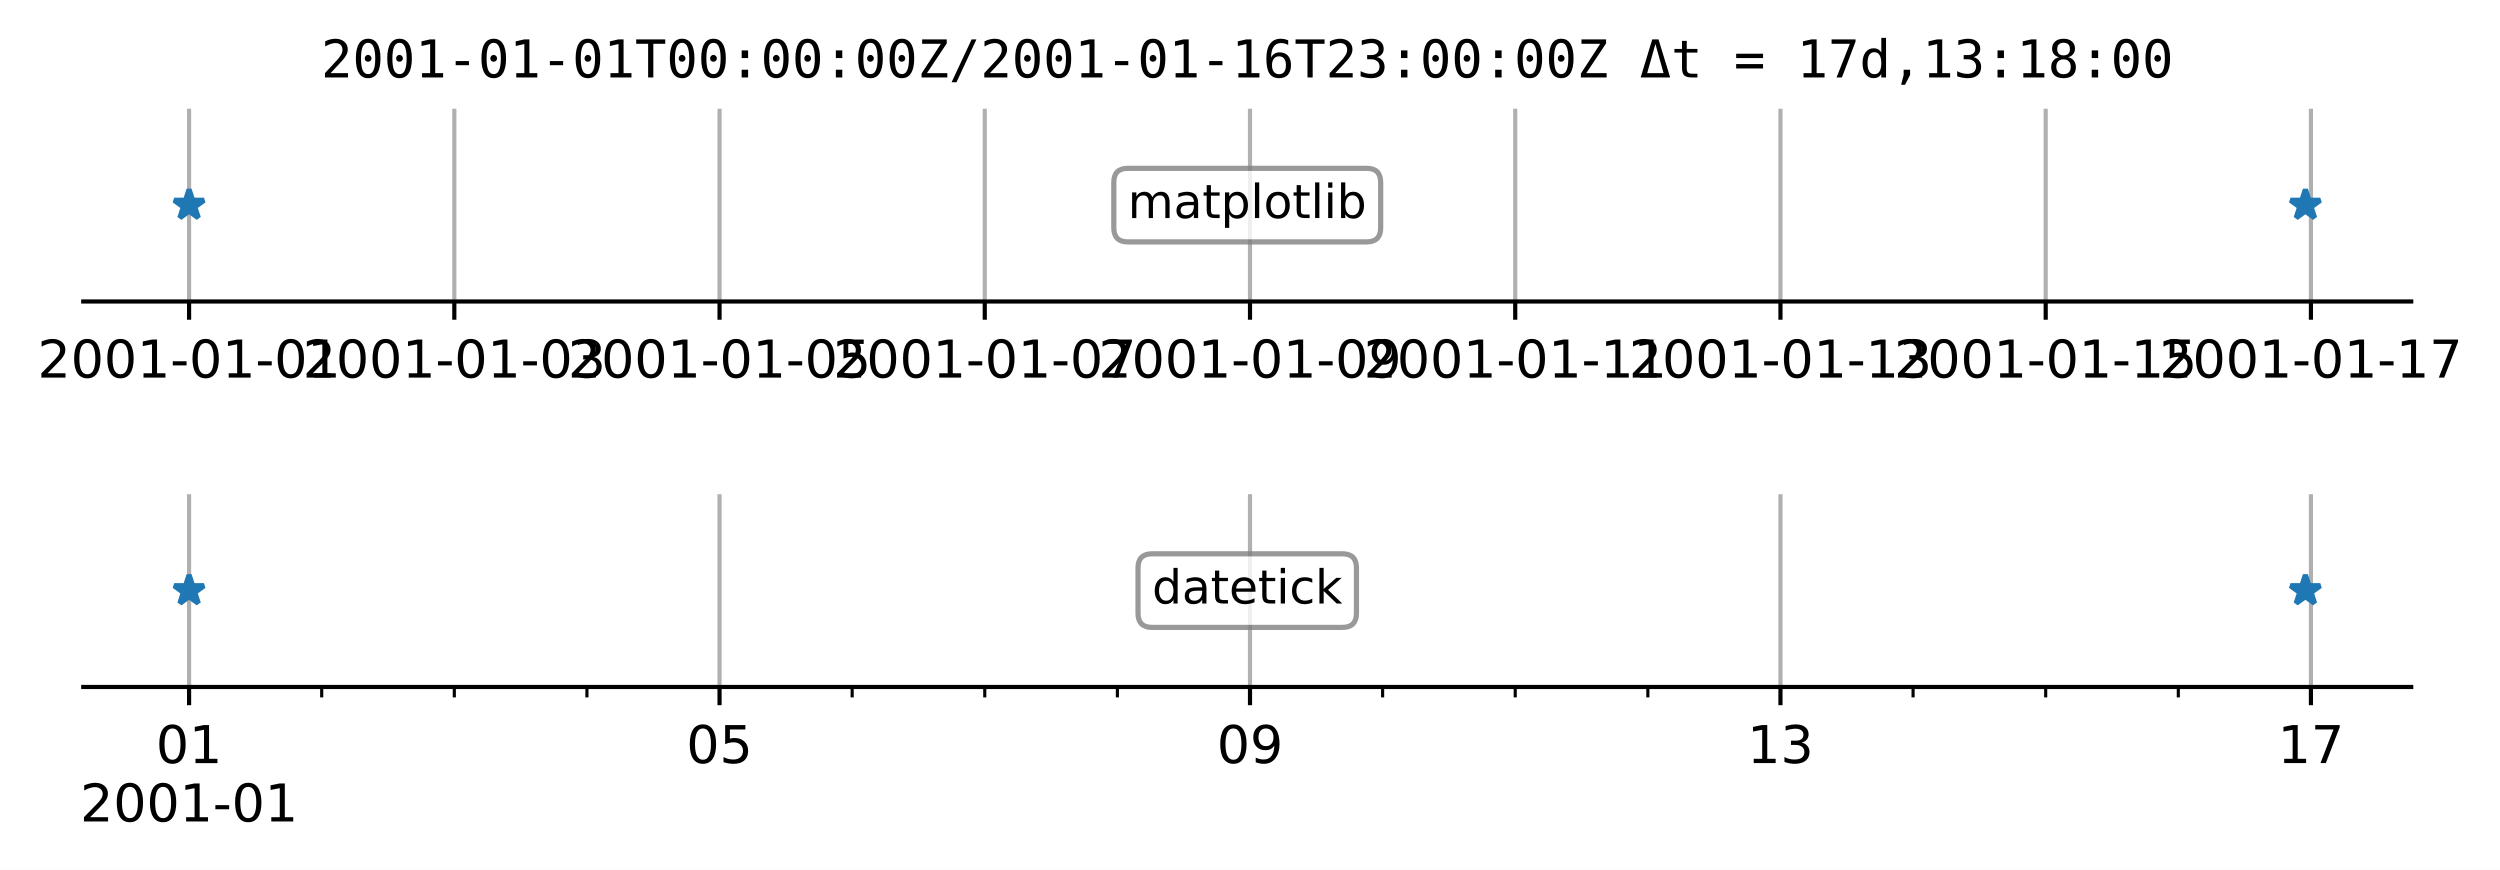
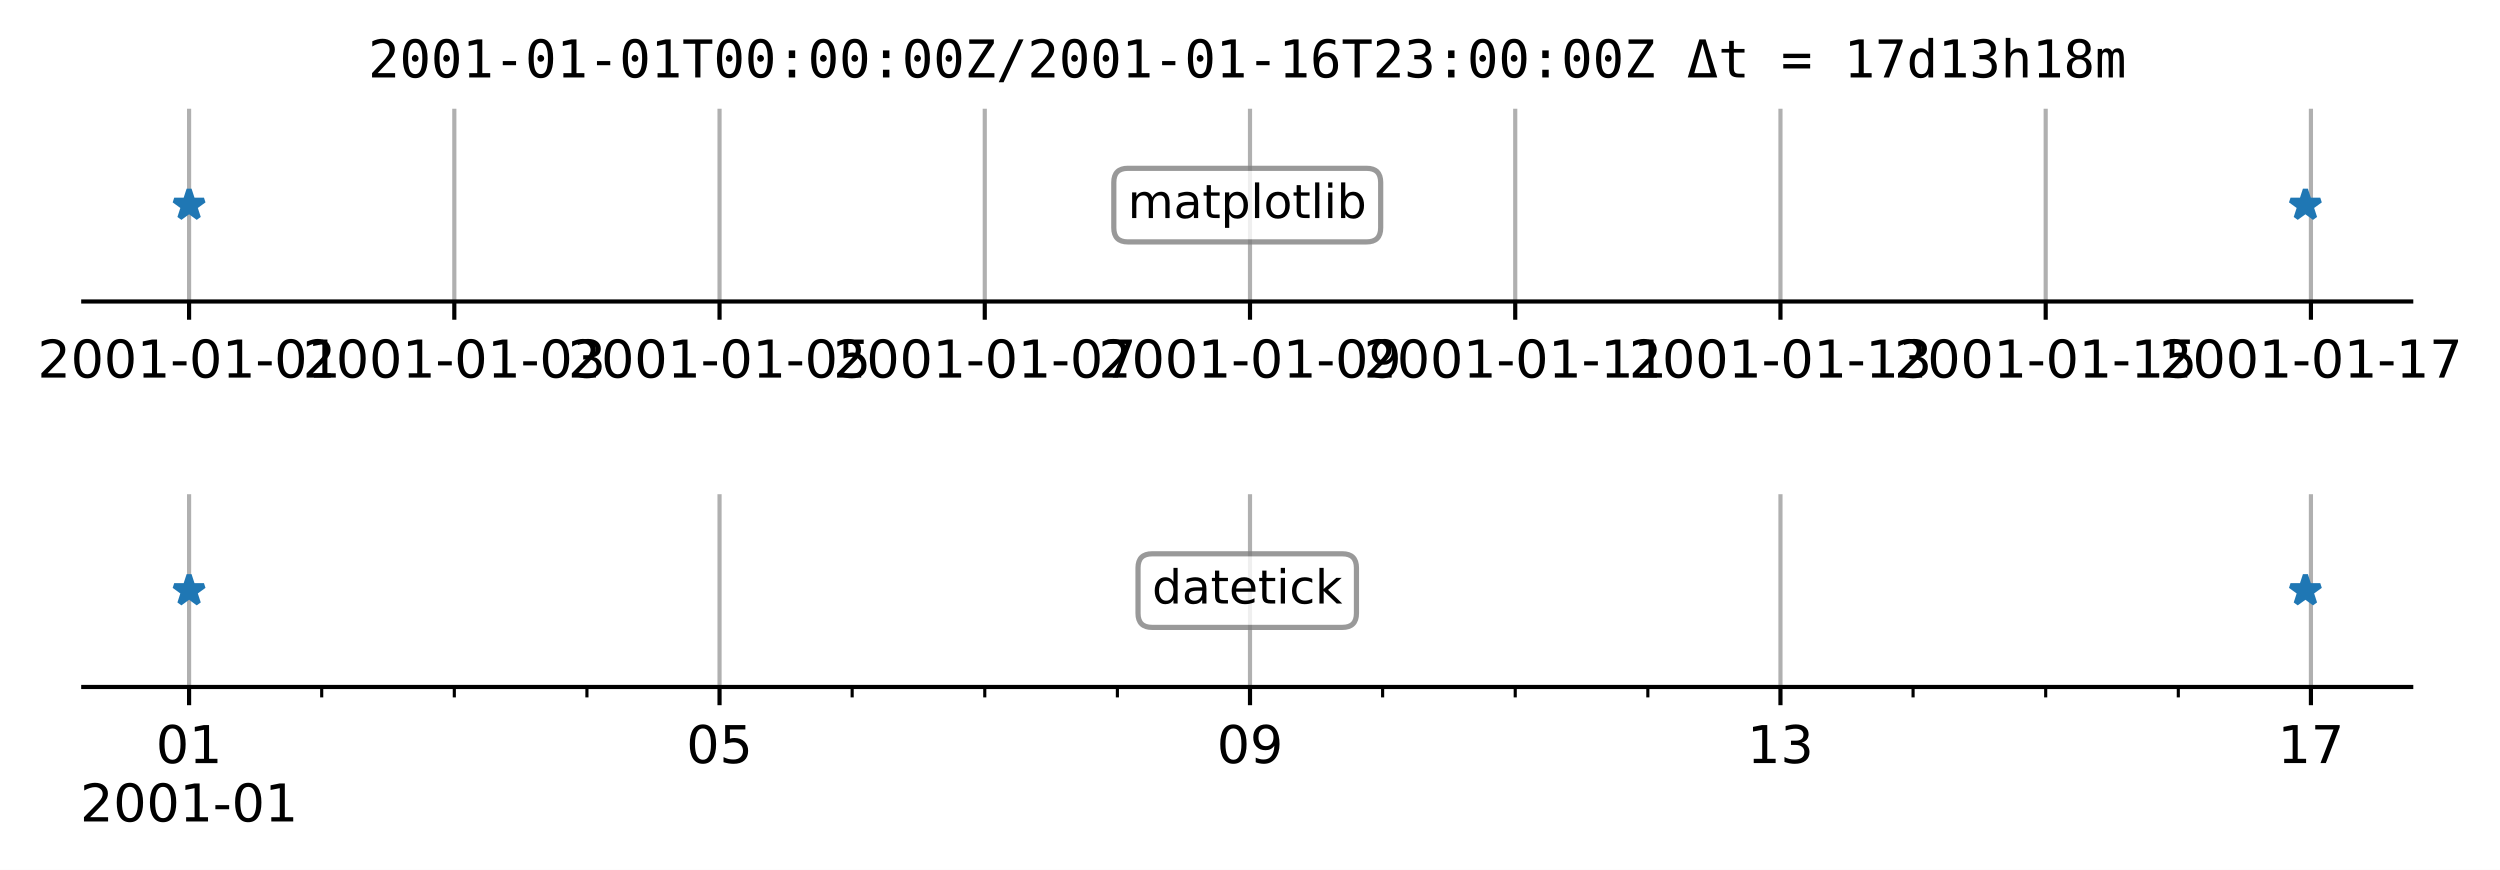
<svg xmlns="http://www.w3.org/2000/svg" xmlns:xlink="http://www.w3.org/1999/xlink" width="479.393pt" height="166.808pt" viewBox="0 0 479.393 166.808" version="1.1">
  <defs>
    <style type="text/css">*{stroke-linejoin: round; stroke-linecap: butt}</style>
  </defs>
  <g id="figure_1">
    <g id="patch_1">
      <path d="M 0 166.808  L 479.393 166.808  L 479.393 0  L 0 0  z " style="fill: #ffffff" />
    </g>
    <g id="axes_1">
      <g id="patch_2">
        <path d="M 15.967 57.812  L 462.367 57.812  L 462.367 20.852  L 15.967 20.852  z " style="fill: #ffffff" />
      </g>
      <g id="matplotlib.axis_1">
        <g id="xtick_1">
          <g id="line2d_1">
            <path d="M 36.258 57.812  L 36.258 20.852  " clip-path="url(#p14932a8b73)" style="fill: none; stroke: #b0b0b0; stroke-width: 0.8; stroke-linecap: square" />
          </g>
          <g id="line2d_2">
            <defs>
              <path id="m1e6c41ab66" d="M 0 0  L 0 3.5  " style="stroke: #000000; stroke-width: 0.8" />
            </defs>
            <g>
              <use xlink:href="#m1e6c41ab66" x="36.258" y="57.812" style="stroke: #000000; stroke-width: 0.8" />
            </g>
          </g>
          <g id="text_1">
            <text style="font-size: 10px; font-family: 'DejaVu Sans', 'Bitstream Vera Sans', 'Computer Modern Sans Serif', 'Lucida Grande', 'Verdana', 'Geneva', 'Lucid', 'Arial', 'Helvetica', 'Avant Garde', sans-serif; text-anchor: middle" x="36.258" y="72.41" transform="rotate(-0 36.25781 72.41)">2001-01-01</text>
          </g>
        </g>
        <g id="xtick_2">
          <g id="line2d_3">
            <path d="M 87.118 57.812  L 87.118 20.852  " clip-path="url(#p14932a8b73)" style="fill: none; stroke: #b0b0b0; stroke-width: 0.8; stroke-linecap: square" />
          </g>
          <g id="line2d_4">
            <g>
              <use xlink:href="#m1e6c41ab66" x="87.118" y="57.812" style="stroke: #000000; stroke-width: 0.8" />
            </g>
          </g>
          <g id="text_2">
            <text style="font-size: 10px; font-family: 'DejaVu Sans', 'Bitstream Vera Sans', 'Computer Modern Sans Serif', 'Lucida Grande', 'Verdana', 'Geneva', 'Lucid', 'Arial', 'Helvetica', 'Avant Garde', sans-serif; text-anchor: middle" x="87.118" y="72.41" transform="rotate(-0 87.11753 72.41)">2001-01-03</text>
          </g>
        </g>
        <g id="xtick_3">
          <g id="line2d_5">
            <path d="M 137.977 57.812  L 137.977 20.852  " clip-path="url(#p14932a8b73)" style="fill: none; stroke: #b0b0b0; stroke-width: 0.8; stroke-linecap: square" />
          </g>
          <g id="line2d_6">
            <g>
              <use xlink:href="#m1e6c41ab66" x="137.977" y="57.812" style="stroke: #000000; stroke-width: 0.8" />
            </g>
          </g>
          <g id="text_3">
            <text style="font-size: 10px; font-family: 'DejaVu Sans', 'Bitstream Vera Sans', 'Computer Modern Sans Serif', 'Lucida Grande', 'Verdana', 'Geneva', 'Lucid', 'Arial', 'Helvetica', 'Avant Garde', sans-serif; text-anchor: middle" x="137.977" y="72.41" transform="rotate(-0 137.9773 72.41)">2001-01-05</text>
          </g>
        </g>
        <g id="xtick_4">
          <g id="line2d_7">
            <path d="M 188.837 57.812  L 188.837 20.852  " clip-path="url(#p14932a8b73)" style="fill: none; stroke: #b0b0b0; stroke-width: 0.8; stroke-linecap: square" />
          </g>
          <g id="line2d_8">
            <g>
              <use xlink:href="#m1e6c41ab66" x="188.837" y="57.812" style="stroke: #000000; stroke-width: 0.8" />
            </g>
          </g>
          <g id="text_4">
            <text style="font-size: 10px; font-family: 'DejaVu Sans', 'Bitstream Vera Sans', 'Computer Modern Sans Serif', 'Lucida Grande', 'Verdana', 'Geneva', 'Lucid', 'Arial', 'Helvetica', 'Avant Garde', sans-serif; text-anchor: middle" x="188.837" y="72.41" transform="rotate(-0 188.837 72.41)">2001-01-07</text>
          </g>
        </g>
        <g id="xtick_5">
          <g id="line2d_9">
            <path d="M 239.697 57.812  L 239.697 20.852  " clip-path="url(#p14932a8b73)" style="fill: none; stroke: #b0b0b0; stroke-width: 0.8; stroke-linecap: square" />
          </g>
          <g id="line2d_10">
            <g>
              <use xlink:href="#m1e6c41ab66" x="239.697" y="57.812" style="stroke: #000000; stroke-width: 0.8" />
            </g>
          </g>
          <g id="text_5">
            <text style="font-size: 10px; font-family: 'DejaVu Sans', 'Bitstream Vera Sans', 'Computer Modern Sans Serif', 'Lucida Grande', 'Verdana', 'Geneva', 'Lucid', 'Arial', 'Helvetica', 'Avant Garde', sans-serif; text-anchor: middle" x="239.697" y="72.41" transform="rotate(-0 239.6967 72.41)">2001-01-09</text>
          </g>
        </g>
        <g id="xtick_6">
          <g id="line2d_11">
            <path d="M 290.556 57.812  L 290.556 20.852  " clip-path="url(#p14932a8b73)" style="fill: none; stroke: #b0b0b0; stroke-width: 0.8; stroke-linecap: square" />
          </g>
          <g id="line2d_12">
            <g>
              <use xlink:href="#m1e6c41ab66" x="290.556" y="57.812" style="stroke: #000000; stroke-width: 0.8" />
            </g>
          </g>
          <g id="text_6">
            <text style="font-size: 10px; font-family: 'DejaVu Sans', 'Bitstream Vera Sans', 'Computer Modern Sans Serif', 'Lucida Grande', 'Verdana', 'Geneva', 'Lucid', 'Arial', 'Helvetica', 'Avant Garde', sans-serif; text-anchor: middle" x="290.556" y="72.41" transform="rotate(-0 290.5564 72.41)">2001-01-11</text>
          </g>
        </g>
        <g id="xtick_7">
          <g id="line2d_13">
            <path d="M 341.416 57.812  L 341.416 20.852  " clip-path="url(#p14932a8b73)" style="fill: none; stroke: #b0b0b0; stroke-width: 0.8; stroke-linecap: square" />
          </g>
          <g id="line2d_14">
            <g>
              <use xlink:href="#m1e6c41ab66" x="341.416" y="57.812" style="stroke: #000000; stroke-width: 0.8" />
            </g>
          </g>
          <g id="text_7">
            <text style="font-size: 10px; font-family: 'DejaVu Sans', 'Bitstream Vera Sans', 'Computer Modern Sans Serif', 'Lucida Grande', 'Verdana', 'Geneva', 'Lucid', 'Arial', 'Helvetica', 'Avant Garde', sans-serif; text-anchor: middle" x="341.416" y="72.41" transform="rotate(-0 341.4161 72.41)">2001-01-13</text>
          </g>
        </g>
        <g id="xtick_8">
          <g id="line2d_15">
            <path d="M 392.276 57.812  L 392.276 20.852  " clip-path="url(#p14932a8b73)" style="fill: none; stroke: #b0b0b0; stroke-width: 0.8; stroke-linecap: square" />
          </g>
          <g id="line2d_16">
            <g>
              <use xlink:href="#m1e6c41ab66" x="392.276" y="57.812" style="stroke: #000000; stroke-width: 0.8" />
            </g>
          </g>
          <g id="text_8">
            <text style="font-size: 10px; font-family: 'DejaVu Sans', 'Bitstream Vera Sans', 'Computer Modern Sans Serif', 'Lucida Grande', 'Verdana', 'Geneva', 'Lucid', 'Arial', 'Helvetica', 'Avant Garde', sans-serif; text-anchor: middle" x="392.276" y="72.41" transform="rotate(-0 392.2759 72.41)">2001-01-15</text>
          </g>
        </g>
        <g id="xtick_9">
          <g id="line2d_17">
            <path d="M 443.136 57.812  L 443.136 20.852  " clip-path="url(#p14932a8b73)" style="fill: none; stroke: #b0b0b0; stroke-width: 0.8; stroke-linecap: square" />
          </g>
          <g id="line2d_18">
            <g>
              <use xlink:href="#m1e6c41ab66" x="443.136" y="57.812" style="stroke: #000000; stroke-width: 0.8" />
            </g>
          </g>
          <g id="text_9">
            <text style="font-size: 10px; font-family: 'DejaVu Sans', 'Bitstream Vera Sans', 'Computer Modern Sans Serif', 'Lucida Grande', 'Verdana', 'Geneva', 'Lucid', 'Arial', 'Helvetica', 'Avant Garde', sans-serif; text-anchor: middle" x="443.136" y="72.41" transform="rotate(-0 443.1356 72.41)">2001-01-17</text>
          </g>
        </g>
      </g>
      <g id="line2d_19">
        <defs>
          <path id="maf42e94cd1" d="M 0 -3  L -0.674 -0.927  L -2.853 -0.927  L -1.09 0.354  L -1.763 2.427  L -0 1.146  L 1.763 2.427  L 1.09 0.354  L 2.853 -0.927  L 0.674 -0.927  z " style="stroke: #1f77b4; stroke-linejoin: bevel" />
        </defs>
        <g clip-path="url(#p14932a8b73)">
          <use xlink:href="#maf42e94cd1" x="36.258" y="39.332" style="fill: #1f77b4; stroke: #1f77b4; stroke-linejoin: bevel" />
          <use xlink:href="#maf42e94cd1" x="442.076" y="39.332" style="fill: #1f77b4; stroke: #1f77b4; stroke-linejoin: bevel" />
        </g>
      </g>
      <g id="patch_3">
        <path d="M 15.967 57.812  L 462.367 57.812  " style="fill: none; stroke: #000000; stroke-width: 0.8; stroke-linejoin: miter; stroke-linecap: square" />
      </g>
      <g id="text_10">
        <g id="patch_4">
          <path d="M 216.28 46.387  L 262.054 46.387  Q 264.754 46.387 264.754 43.687  L 264.754 34.976  Q 264.754 32.276 262.054 32.276  L 216.28 32.276  Q 213.58 32.276 213.58 34.976  L 213.58 43.687  Q 213.58 46.387 216.28 46.387  z " style="fill: #ffffff; opacity: 0.8; stroke: #808080; stroke-linejoin: miter" />
        </g>
        <text style="font-size: 9px; font-family: 'DejaVu Sans', 'Bitstream Vera Sans', 'Computer Modern Sans Serif', 'Lucida Grande', 'Verdana', 'Geneva', 'Lucid', 'Arial', 'Helvetica', 'Avant Garde', sans-serif; text-anchor: middle" x="239.167" y="41.815" transform="rotate(-0 239.1669 41.815)">matplotlib</text>
      </g>
      <g id="text_11">
-         <text style="font-size: 10px; font-family: 'DejaVu Sans Mono', 'Bitstream Vera Sans Mono', 'Computer Modern Typewriter', 'Andale Mono', 'Nimbus Mono L', 'Courier New', 'Courier', 'Fixed', 'Terminal', monospace; text-anchor: middle" x="239.167" y="14.852" transform="rotate(-0 239.1669 14.85156)">2001-01-01T00:00:00Z/2001-01-16T23:00:00Z Δt = 17d,13:18:00</text>
+         <text style="font-size: 10px; font-family: 'DejaVu Sans Mono', 'Bitstream Vera Sans Mono', 'Computer Modern Typewriter', 'Andale Mono', 'Nimbus Mono L', 'Courier New', 'Courier', 'Fixed', 'Terminal', monospace; text-anchor: middle" x="239.167" y="14.852" transform="rotate(-0 239.1669 14.85156)">2001-01-01T00:00:00Z/2001-01-16T23:00:00Z Δt = 17d13h18m</text>
      </g>
    </g>
    <g id="axes_2">
      <g id="patch_5">
        <path d="M 15.967 131.732  L 462.367 131.732  L 462.367 94.772  L 15.967 94.772  z " style="fill: #ffffff" />
      </g>
      <g id="matplotlib.axis_2">
        <g id="xtick_10">
          <g id="line2d_20">
            <path d="M 36.258 131.732  L 36.258 94.772  " clip-path="url(#p9f09c62c2f)" style="fill: none; stroke: #b0b0b0; stroke-width: 0.8; stroke-linecap: square" />
          </g>
          <g id="line2d_21">
            <g>
              <use xlink:href="#m1e6c41ab66" x="36.258" y="131.732" style="stroke: #000000; stroke-width: 0.8" />
            </g>
          </g>
          <g id="text_12">
            <text style="font-size: 10px; font-family: 'DejaVu Sans', 'Bitstream Vera Sans', 'Computer Modern Sans Serif', 'Lucida Grande', 'Verdana', 'Geneva', 'Lucid', 'Arial', 'Helvetica', 'Avant Garde', sans-serif" transform="translate(29.89531 146.33)">01</text>
            <text style="font-size: 10px; font-family: 'DejaVu Sans', 'Bitstream Vera Sans', 'Computer Modern Sans Serif', 'Lucida Grande', 'Verdana', 'Geneva', 'Lucid', 'Arial', 'Helvetica', 'Avant Garde', sans-serif" transform="translate(15.36641 157.5278)">2001-01</text>
          </g>
        </g>
        <g id="xtick_11">
          <g id="line2d_22">
            <path d="M 137.977 131.732  L 137.977 94.772  " clip-path="url(#p9f09c62c2f)" style="fill: none; stroke: #b0b0b0; stroke-width: 0.8; stroke-linecap: square" />
          </g>
          <g id="line2d_23">
            <g>
              <use xlink:href="#m1e6c41ab66" x="137.977" y="131.732" style="stroke: #000000; stroke-width: 0.8" />
            </g>
          </g>
          <g id="text_13">
            <text style="font-size: 10px; font-family: 'DejaVu Sans', 'Bitstream Vera Sans', 'Computer Modern Sans Serif', 'Lucida Grande', 'Verdana', 'Geneva', 'Lucid', 'Arial', 'Helvetica', 'Avant Garde', sans-serif; text-anchor: middle" x="137.977" y="146.33" transform="rotate(-0 137.9773 146.33)">05</text>
          </g>
        </g>
        <g id="xtick_12">
          <g id="line2d_24">
            <path d="M 239.697 131.732  L 239.697 94.772  " clip-path="url(#p9f09c62c2f)" style="fill: none; stroke: #b0b0b0; stroke-width: 0.8; stroke-linecap: square" />
          </g>
          <g id="line2d_25">
            <g>
              <use xlink:href="#m1e6c41ab66" x="239.697" y="131.732" style="stroke: #000000; stroke-width: 0.8" />
            </g>
          </g>
          <g id="text_14">
            <text style="font-size: 10px; font-family: 'DejaVu Sans', 'Bitstream Vera Sans', 'Computer Modern Sans Serif', 'Lucida Grande', 'Verdana', 'Geneva', 'Lucid', 'Arial', 'Helvetica', 'Avant Garde', sans-serif; text-anchor: middle" x="239.697" y="146.33" transform="rotate(-0 239.6967 146.33)">09</text>
          </g>
        </g>
        <g id="xtick_13">
          <g id="line2d_26">
            <path d="M 341.416 131.732  L 341.416 94.772  " clip-path="url(#p9f09c62c2f)" style="fill: none; stroke: #b0b0b0; stroke-width: 0.8; stroke-linecap: square" />
          </g>
          <g id="line2d_27">
            <g>
              <use xlink:href="#m1e6c41ab66" x="341.416" y="131.732" style="stroke: #000000; stroke-width: 0.8" />
            </g>
          </g>
          <g id="text_15">
            <text style="font-size: 10px; font-family: 'DejaVu Sans', 'Bitstream Vera Sans', 'Computer Modern Sans Serif', 'Lucida Grande', 'Verdana', 'Geneva', 'Lucid', 'Arial', 'Helvetica', 'Avant Garde', sans-serif; text-anchor: middle" x="341.416" y="146.33" transform="rotate(-0 341.4161 146.33)">13</text>
          </g>
        </g>
        <g id="xtick_14">
          <g id="line2d_28">
            <path d="M 443.136 131.732  L 443.136 94.772  " clip-path="url(#p9f09c62c2f)" style="fill: none; stroke: #b0b0b0; stroke-width: 0.8; stroke-linecap: square" />
          </g>
          <g id="line2d_29">
            <g>
              <use xlink:href="#m1e6c41ab66" x="443.136" y="131.732" style="stroke: #000000; stroke-width: 0.8" />
            </g>
          </g>
          <g id="text_16">
            <text style="font-size: 10px; font-family: 'DejaVu Sans', 'Bitstream Vera Sans', 'Computer Modern Sans Serif', 'Lucida Grande', 'Verdana', 'Geneva', 'Lucid', 'Arial', 'Helvetica', 'Avant Garde', sans-serif; text-anchor: middle" x="443.136" y="146.33" transform="rotate(-0 443.1356 146.33)">17</text>
          </g>
        </g>
        <g id="xtick_15">
          <g id="line2d_30">
            <defs>
              <path id="m7da8c832f9" d="M 0 0  L 0 2  " style="stroke: #000000; stroke-width: 0.6" />
            </defs>
            <g>
              <use xlink:href="#m7da8c832f9" x="61.688" y="131.732" style="stroke: #000000; stroke-width: 0.6" />
            </g>
          </g>
        </g>
        <g id="xtick_16">
          <g id="line2d_31">
            <g>
              <use xlink:href="#m7da8c832f9" x="87.118" y="131.732" style="stroke: #000000; stroke-width: 0.6" />
            </g>
          </g>
        </g>
        <g id="xtick_17">
          <g id="line2d_32">
            <g>
              <use xlink:href="#m7da8c832f9" x="112.547" y="131.732" style="stroke: #000000; stroke-width: 0.6" />
            </g>
          </g>
        </g>
        <g id="xtick_18">
          <g id="line2d_33">
            <g>
              <use xlink:href="#m7da8c832f9" x="163.407" y="131.732" style="stroke: #000000; stroke-width: 0.6" />
            </g>
          </g>
        </g>
        <g id="xtick_19">
          <g id="line2d_34">
            <g>
              <use xlink:href="#m7da8c832f9" x="188.837" y="131.732" style="stroke: #000000; stroke-width: 0.6" />
            </g>
          </g>
        </g>
        <g id="xtick_20">
          <g id="line2d_35">
            <g>
              <use xlink:href="#m7da8c832f9" x="214.267" y="131.732" style="stroke: #000000; stroke-width: 0.6" />
            </g>
          </g>
        </g>
        <g id="xtick_21">
          <g id="line2d_36">
            <g>
              <use xlink:href="#m7da8c832f9" x="265.127" y="131.732" style="stroke: #000000; stroke-width: 0.6" />
            </g>
          </g>
        </g>
        <g id="xtick_22">
          <g id="line2d_37">
            <g>
              <use xlink:href="#m7da8c832f9" x="290.556" y="131.732" style="stroke: #000000; stroke-width: 0.6" />
            </g>
          </g>
        </g>
        <g id="xtick_23">
          <g id="line2d_38">
            <g>
              <use xlink:href="#m7da8c832f9" x="315.986" y="131.732" style="stroke: #000000; stroke-width: 0.6" />
            </g>
          </g>
        </g>
        <g id="xtick_24">
          <g id="line2d_39">
            <g>
              <use xlink:href="#m7da8c832f9" x="366.846" y="131.732" style="stroke: #000000; stroke-width: 0.6" />
            </g>
          </g>
        </g>
        <g id="xtick_25">
          <g id="line2d_40">
            <g>
              <use xlink:href="#m7da8c832f9" x="392.276" y="131.732" style="stroke: #000000; stroke-width: 0.6" />
            </g>
          </g>
        </g>
        <g id="xtick_26">
          <g id="line2d_41">
            <g>
              <use xlink:href="#m7da8c832f9" x="417.706" y="131.732" style="stroke: #000000; stroke-width: 0.6" />
            </g>
          </g>
        </g>
      </g>
      <g id="line2d_42">
        <g clip-path="url(#p9f09c62c2f)">
          <use xlink:href="#maf42e94cd1" x="36.258" y="113.252" style="fill: #1f77b4; stroke: #1f77b4; stroke-linejoin: bevel" />
          <use xlink:href="#maf42e94cd1" x="442.076" y="113.252" style="fill: #1f77b4; stroke: #1f77b4; stroke-linejoin: bevel" />
        </g>
      </g>
      <g id="patch_6">
        <path d="M 15.967 131.732  L 462.367 131.732  " style="fill: none; stroke: #000000; stroke-width: 0.8; stroke-linejoin: miter; stroke-linecap: square" />
      </g>
      <g id="text_17">
        <g id="patch_7">
          <path d="M 220.925 120.307  L 257.409 120.307  Q 260.109 120.307 260.109 117.607  L 260.109 108.896  Q 260.109 106.196 257.409 106.196  L 220.925 106.196  Q 218.225 106.196 218.225 108.896  L 218.225 117.607  Q 218.225 120.307 220.925 120.307  z " style="fill: #ffffff; opacity: 0.8; stroke: #808080; stroke-linejoin: miter" />
        </g>
        <text style="font-size: 9px; font-family: 'DejaVu Sans', 'Bitstream Vera Sans', 'Computer Modern Sans Serif', 'Lucida Grande', 'Verdana', 'Geneva', 'Lucid', 'Arial', 'Helvetica', 'Avant Garde', sans-serif; text-anchor: middle" x="239.167" y="115.735" transform="rotate(-0 239.1669 115.735)">datetick</text>
      </g>
    </g>
  </g>
  <defs>
    <clipPath id="p14932a8b73">
      <rect x="15.967" y="20.852" width="446.4" height="36.96" />
    </clipPath>
    <clipPath id="p9f09c62c2f">
      <rect x="15.967" y="94.772" width="446.4" height="36.96" />
    </clipPath>
  </defs>
</svg>
